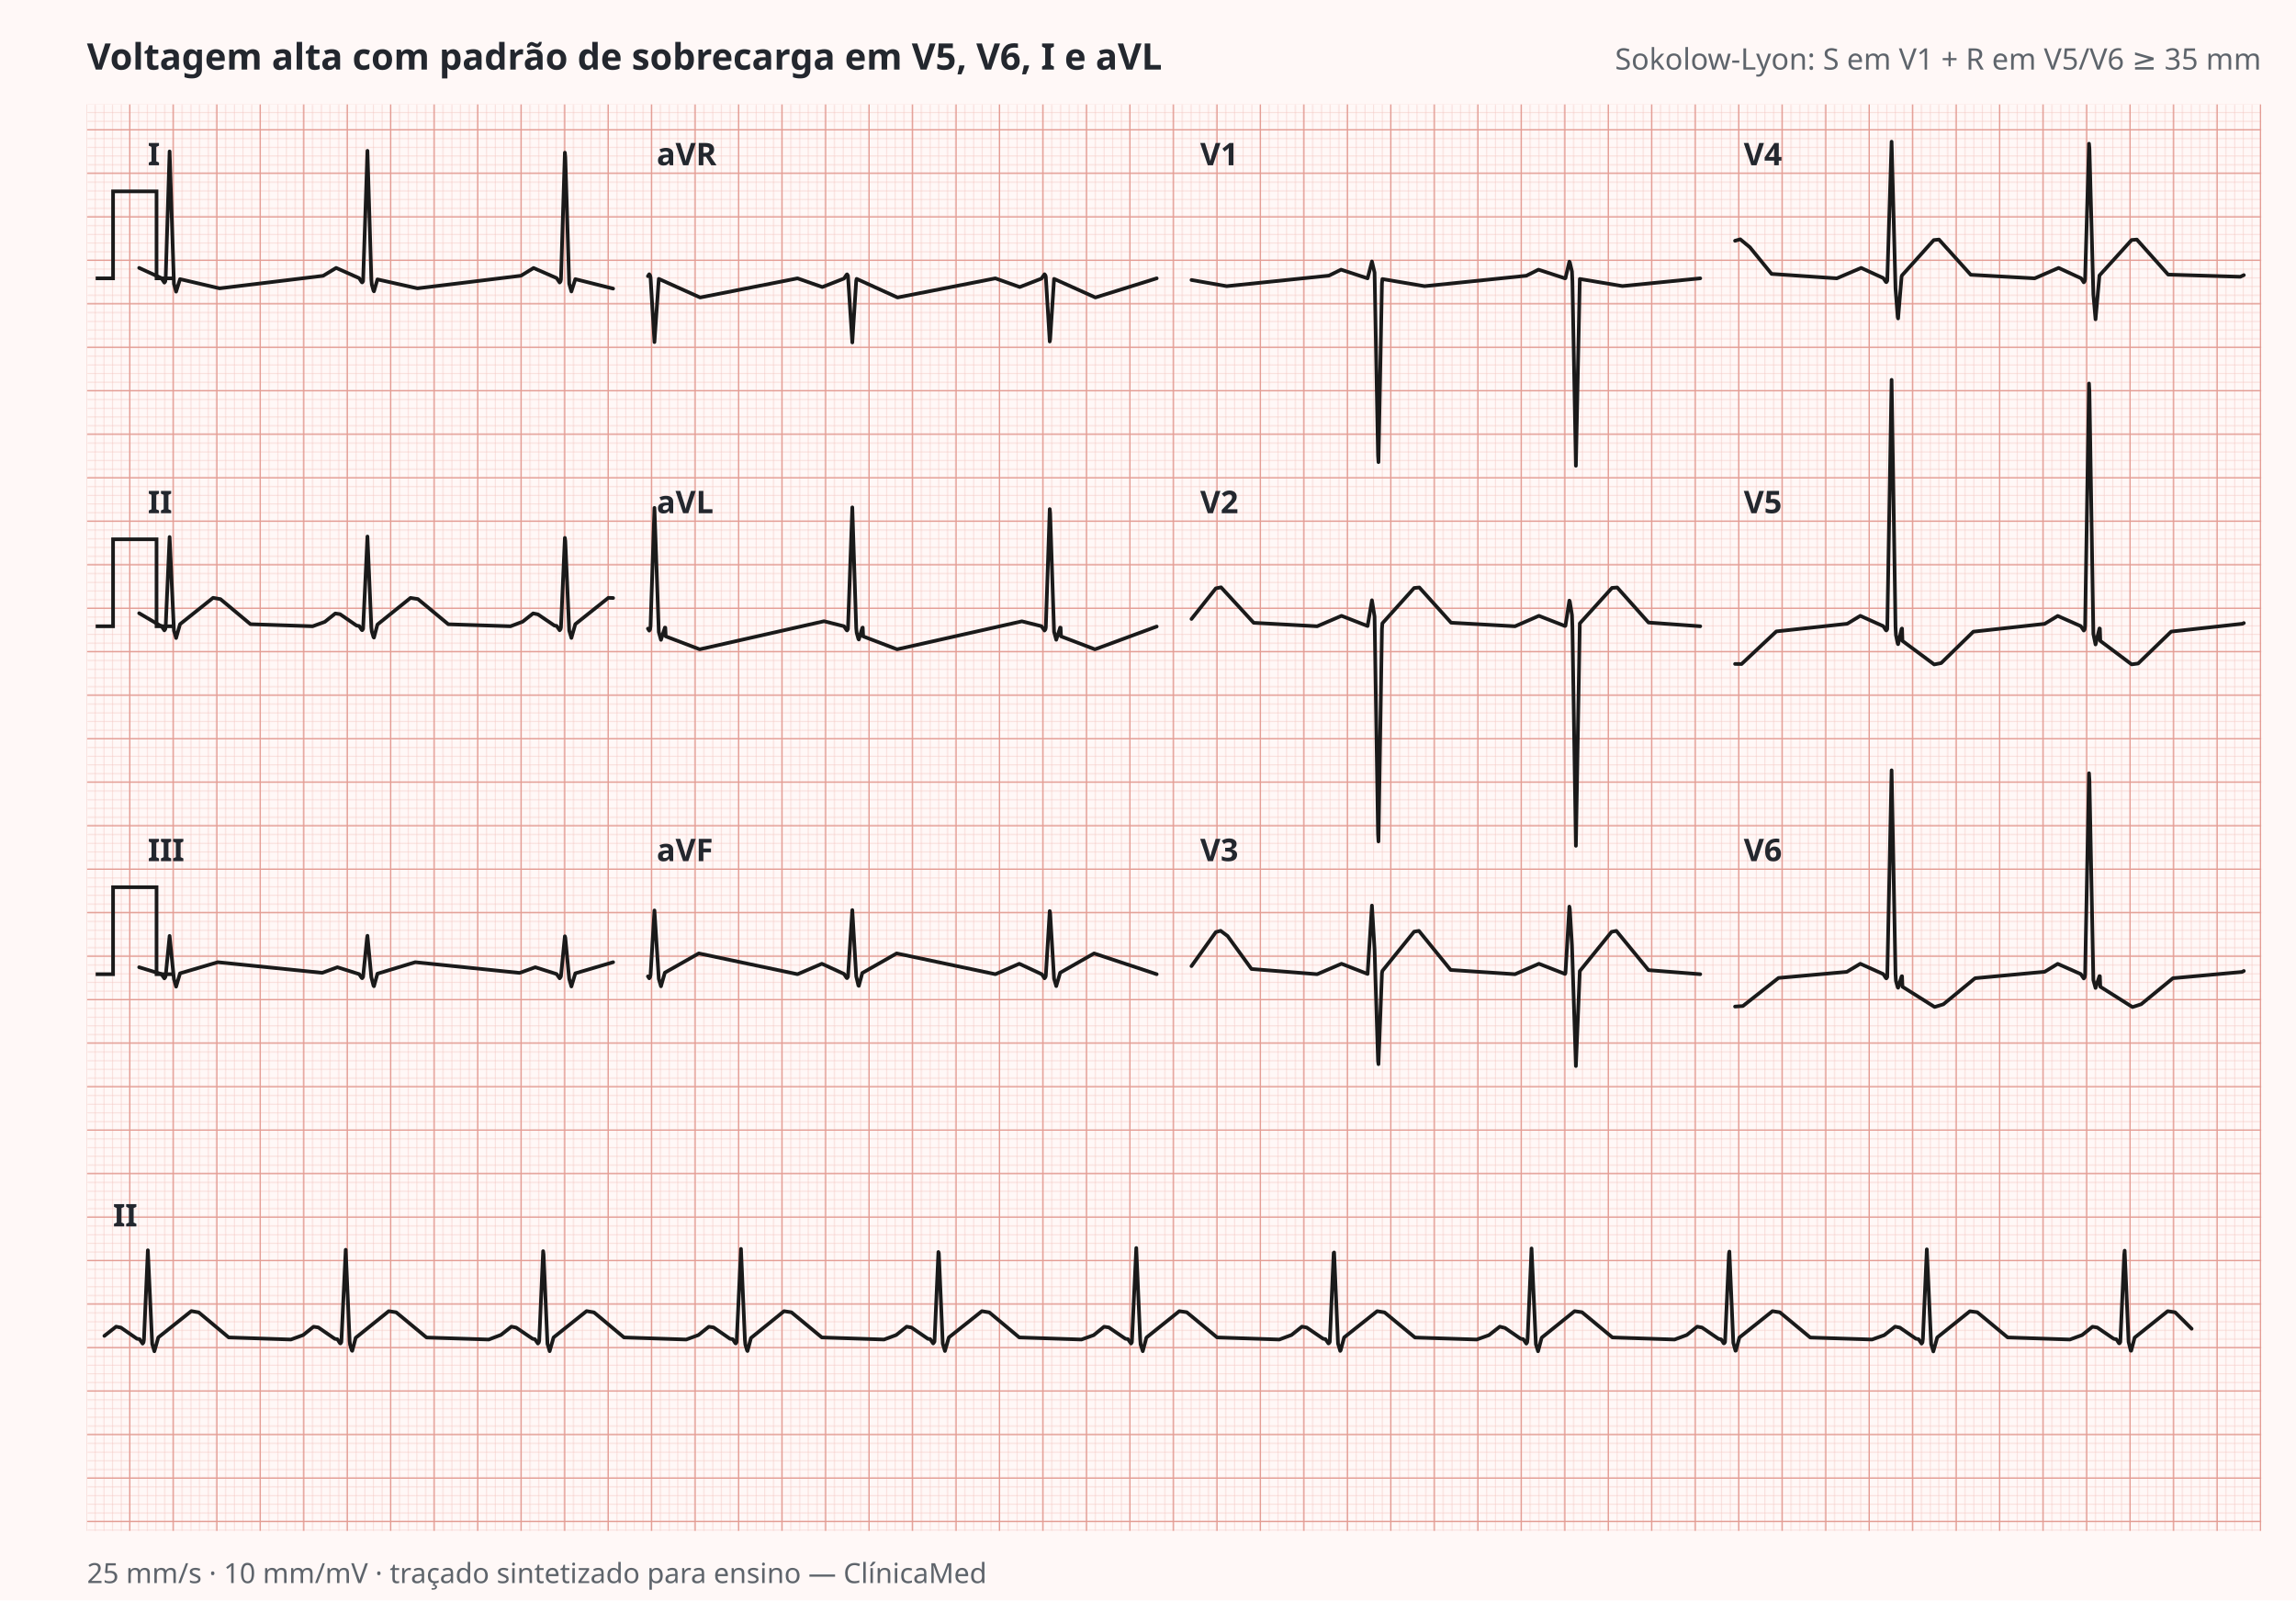
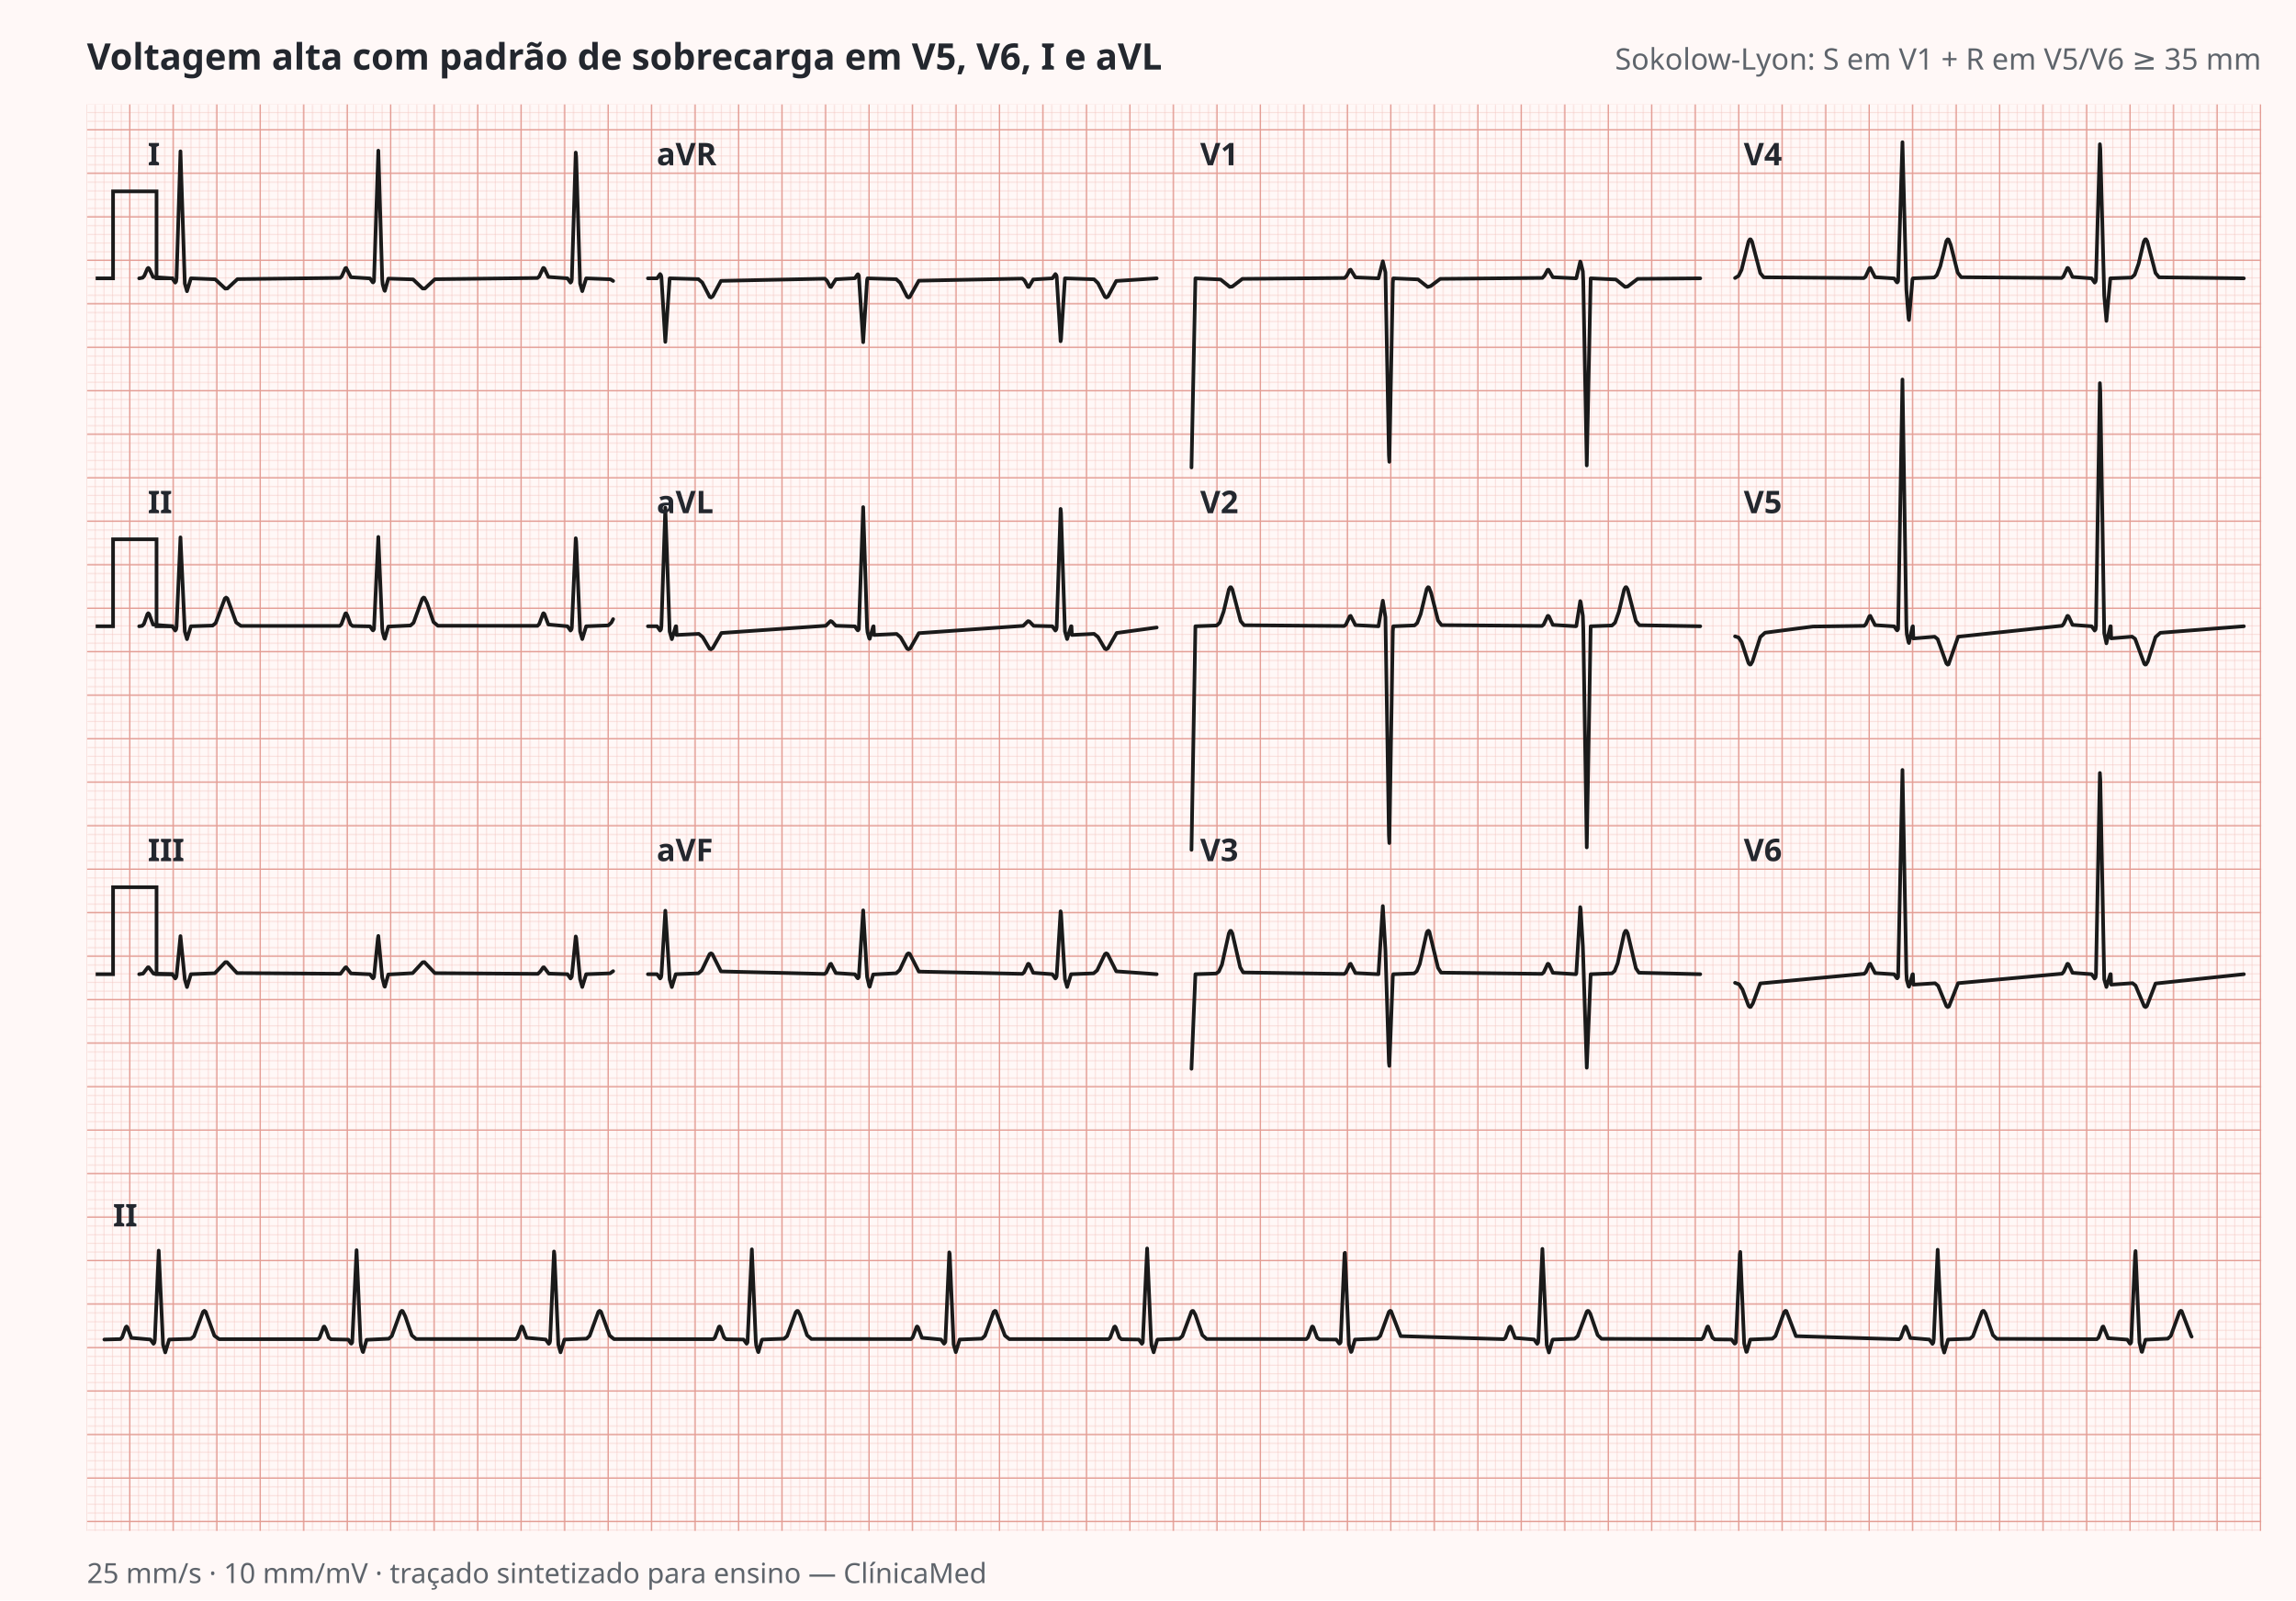
<svg xmlns="http://www.w3.org/2000/svg" viewBox="0 0 264 184" role="img" aria-label="Voltagem alta com padrão de sobrecarga em V5, V6, I e aVL">
  <defs>
    <pattern id="p1" width="1" height="1" patternUnits="userSpaceOnUse">
      <path d="M1 0V1M0 1H1" fill="none" stroke="#F3C9C3" stroke-width=".12" />
    </pattern>
    <pattern id="p5" width="5" height="5" patternUnits="userSpaceOnUse">
      <rect width="5" height="5" fill="url(#p1)" />
      <path d="M5 0V5M0 5H5" fill="none" stroke="#E39C93" stroke-width=".3" />
    </pattern>
  </defs>
  <rect width="264" height="184" fill="#FFF8F7" />
  <rect x="10.0" y="12.0" width="250.0" height="164.0" fill="url(#p5)" />
  <text x="10.0" y="8" font-family="Figtree,system-ui,sans-serif" font-size="4.2" font-weight="600" fill="#23272E">Voltagem alta com padrão de sobrecarga em V5, V6, I e aVL</text>
  <text x="260" y="8" text-anchor="end" font-family="Figtree,system-ui,sans-serif" font-size="3.4" fill="#5E646B">Sokolow-Lyon: S em V1 + R em V5/V6 ≥ 35 mm</text>
-   <path d="M16.00 30.80L18.55 31.97L18.90 32.49L19.00 32.36L19.05 31.97L19.50 17.41L20.00 32.64L20.25 33.53L20.70 32.09L25.25 33.15L37.15 31.71L38.65 30.80L41.30 31.98L41.60 32.45L41.65 32.47L41.75 32.33L42.25 17.34L42.70 32.15L42.75 32.72L42.95 33.43L43.00 33.49L43.40 32.12L48.00 33.15L59.90 31.70L61.35 30.81L64.00 31.97L64.35 32.48L64.45 32.36L64.50 32.12L64.95 17.55L65.00 18.06L65.45 32.62L65.70 33.51L66.15 32.09L70.50 33.18" fill="none" stroke="#1A1A1A" stroke-width="0.42" stroke-linejoin="round" stroke-linecap="round" />
+   <path d="M16.00 32.00L16.40 31.93L16.60 31.70L16.95 30.88L17.05 30.80L17.15 30.88L17.60 31.85L19.80 32.00L20.15 32.49L20.25 32.36L20.30 31.97L20.75 17.40L21.25 32.61L21.50 33.48L21.95 32.00L24.75 32.11L25.90 33.18L26.15 33.16L27.30 32.09L39.10 31.95L39.30 31.75L39.70 30.85L39.80 30.80L40.35 31.87L42.55 32.01L42.85 32.45L42.90 32.47L43.00 32.33L43.50 17.32L43.95 32.12L44.00 32.69L44.20 33.39L44.25 33.44L44.65 32.03L47.50 32.12L48.60 33.17L48.85 33.17L50.00 32.10L61.80 31.96L62.00 31.79L62.45 30.82L62.50 30.80L62.60 30.87L63.05 31.84L65.25 32.00L65.60 32.49L65.70 32.37L65.75 32.12L66.20 17.54L66.25 18.05L66.70 32.59L66.95 33.47L67.40 32.00L70.20 32.11L70.50 32.30" fill="none" stroke="#1A1A1A" stroke-width="0.42" stroke-linejoin="round" stroke-linecap="round" />
  <path d="M11.0 32.0h2v-10h5v10h2" fill="none" stroke="#1A1A1A" stroke-width=".42" />
  <text x="17.0" y="19.0" font-family="Figtree,system-ui,sans-serif" font-size="3.6" font-weight="600" fill="#23272E">I</text>
-   <path d="M16.00 70.50L18.45 71.94L18.55 71.96L18.90 72.47L19.00 72.33L19.05 72.04L19.50 61.74L20.00 72.51L20.25 73.35L20.70 71.76L24.50 68.73L25.35 68.88L28.80 71.76L35.95 72.00L37.35 71.49L38.55 70.53L39.10 70.61L41.00 71.92L41.30 71.97L41.60 72.43L41.65 72.45L41.75 72.30L42.25 61.68L42.70 72.15L42.75 72.59L42.95 73.26L43.00 73.30L43.40 71.80L47.20 68.74L48.05 68.87L51.55 71.77L58.70 72.00L60.10 71.47L61.30 70.52L61.85 70.63L63.75 71.92L64.00 71.96L64.35 72.46L64.45 72.34L64.50 72.14L64.95 61.84L65.00 62.19L65.45 72.50L65.70 73.34L66.15 71.76L69.95 68.73L70.50 68.75" fill="none" stroke="#1A1A1A" stroke-width="0.42" stroke-linejoin="round" stroke-linecap="round" />
+   <path d="M16.00 72.00L16.35 71.95L16.55 71.73L16.95 70.60L17.05 70.50L17.15 70.60L17.60 71.81L19.80 72.00L20.15 72.49L20.25 72.36L20.30 72.06L20.75 61.78L21.25 72.61L21.50 73.48L21.95 72.00L24.45 71.92L24.80 71.63L25.85 68.81L26.00 68.70L26.15 68.81L27.15 71.56L27.70 71.96L39.05 71.96L39.25 71.77L39.70 70.56L39.75 70.51L39.80 70.51L39.95 70.78L40.30 71.77L40.55 71.97L42.55 72.01L42.85 72.45L42.90 72.47L43.00 72.33L43.50 61.73L43.95 72.24L44.00 72.69L44.20 73.39L44.25 73.44L44.65 72.03L47.20 71.91L47.55 71.60L48.55 68.85L48.70 68.70L48.80 68.73L49.10 69.33L49.85 71.52L50.35 71.94L61.80 71.95L62.00 71.74L62.45 70.53L62.50 70.50L62.60 70.59L63.05 71.80L65.25 72.00L65.60 72.49L65.70 72.37L65.75 72.17L66.20 61.88L66.25 62.23L66.70 72.59L66.95 73.47L67.40 72.00L69.95 71.90L70.30 71.57L70.50 71.18" fill="none" stroke="#1A1A1A" stroke-width="0.42" stroke-linejoin="round" stroke-linecap="round" />
  <path d="M11.0 72.0h2v-10h5v10h2" fill="none" stroke="#1A1A1A" stroke-width=".42" />
  <text x="17.0" y="59.0" font-family="Figtree,system-ui,sans-serif" font-size="3.6" font-weight="600" fill="#23272E">II</text>
-   <path d="M16.00 111.20L18.55 111.98L18.90 112.48L19.00 112.35L19.05 112.18L19.50 107.60L20.00 112.57L20.25 113.43L20.70 111.90L25.05 110.62L37.05 111.84L38.80 111.20L41.30 111.99L41.60 112.44L41.65 112.46L41.75 112.31L42.20 107.86L42.25 107.58L42.70 112.36L42.95 113.33L43.00 113.38L43.40 111.94L47.75 110.62L59.75 111.85L61.55 111.20L64.00 111.98L64.35 112.47L64.45 112.35L64.50 112.23L64.95 107.64L65.00 107.79L65.45 112.55L65.70 113.41L66.15 111.90L70.50 110.62" fill="none" stroke="#1A1A1A" stroke-width="0.42" stroke-linejoin="round" stroke-linecap="round" />
+   <path d="M16.00 112.00L16.45 111.93L17.00 111.21L17.10 111.21L17.65 111.93L19.80 112.00L20.15 112.49L20.25 112.36L20.30 112.19L20.75 107.62L21.25 112.61L21.50 113.48L21.95 112.00L24.70 111.89L25.90 110.62L26.10 110.62L27.25 111.87L39.15 111.95L39.70 111.23L39.80 111.20L40.35 111.91L42.55 112.01L42.85 112.45L42.90 112.47L43.00 112.33L43.45 107.88L43.50 107.60L43.95 112.39L44.20 113.39L44.25 113.44L44.65 112.03L47.45 111.88L48.60 110.63L48.80 110.61L50.00 111.88L61.85 111.96L62.15 111.66L62.45 111.22L62.55 111.21L63.10 111.93L65.25 112.00L65.60 112.49L65.70 112.37L65.75 112.24L66.20 107.66L66.25 107.81L66.70 112.59L66.95 113.47L67.40 112.00L70.15 111.90L70.50 111.65" fill="none" stroke="#1A1A1A" stroke-width="0.42" stroke-linejoin="round" stroke-linecap="round" />
  <path d="M11.0 112.0h2v-10h5v10h2" fill="none" stroke="#1A1A1A" stroke-width=".42" />
  <text x="17.0" y="99.0" font-family="Figtree,system-ui,sans-serif" font-size="3.6" font-weight="600" fill="#23272E">III</text>
-   <path d="M74.50 31.75L74.65 31.53L74.75 31.66L74.80 31.89L75.25 39.33L75.75 32.06L80.50 34.20L91.70 32.00L94.55 33.00L97.05 32.02L97.35 31.57L97.40 31.54L97.50 31.69L98.00 39.37L98.45 32.25L98.50 32.06L103.20 34.20L114.45 32.00L117.25 33.00L119.75 32.03L120.10 31.53L120.20 31.65L120.25 31.81L120.70 39.26L120.75 39.01L121.20 32.06L125.95 34.20L133.00 32.00" fill="none" stroke="#1A1A1A" stroke-width="0.42" stroke-linejoin="round" stroke-linecap="round" />
+   <path d="M74.50 32.00L75.55 32.00L75.90 31.51L76.00 31.64L76.05 31.87L76.50 39.30L77.00 32.00L80.30 32.09L80.75 32.48L81.60 34.13L81.75 34.20L81.95 34.07L82.90 32.29L94.85 32.04L95.10 32.29L95.45 32.96L95.55 33.00L96.10 32.11L98.30 31.99L98.60 31.55L98.65 31.53L98.75 31.67L99.25 39.34L99.70 32.19L99.75 32.00L103.05 32.10L103.50 32.51L104.30 34.10L104.45 34.20L104.60 34.15L105.65 32.27L117.55 32.03L117.80 32.24L118.20 32.98L118.30 32.99L118.80 32.13L121.00 32.00L121.35 31.51L121.45 31.63L121.50 31.79L121.95 39.23L122.00 38.98L122.45 32.00L125.80 32.11L126.25 32.55L127.05 34.12L127.20 34.20L127.40 34.08L128.35 32.30L133.00 32.00" fill="none" stroke="#1A1A1A" stroke-width="0.42" stroke-linejoin="round" stroke-linecap="round" />
  <text x="75.5" y="19.0" font-family="Figtree,system-ui,sans-serif" font-size="3.6" font-weight="600" fill="#23272E">aVR</text>
-   <path d="M74.50 72.27L74.65 72.50L74.75 72.37L74.80 72.00L75.25 58.39L75.75 72.66L76.00 73.56L76.45 72.15L76.50 72.16L76.55 73.16L80.45 74.65L94.75 71.42L97.05 72.00L97.35 72.45L97.40 72.48L97.50 72.33L98.00 58.33L98.45 72.20L98.50 72.74L98.70 73.46L98.75 73.52L99.15 72.18L99.20 72.15L99.25 73.16L103.15 74.65L117.50 71.43L119.75 71.99L120.10 72.49L120.20 72.37L120.25 72.14L120.70 58.53L120.75 59.00L121.20 72.64L121.45 73.55L121.90 72.15L121.95 72.16L122.00 73.16L125.90 74.65L133.00 72.03" fill="none" stroke="#1A1A1A" stroke-width="0.42" stroke-linejoin="round" stroke-linecap="round" />
+   <path d="M74.50 72.00L75.55 72.00L75.90 72.49L76.00 72.36L76.05 71.99L76.50 58.37L77.00 72.61L77.25 73.48L77.70 72.00L77.75 72.00L77.80 73.00L80.35 72.87L80.80 73.24L81.60 74.60L81.75 74.65L81.95 74.51L82.95 72.77L94.95 71.94L95.50 71.40L95.65 71.46L96.10 71.94L98.30 72.01L98.60 72.45L98.65 72.47L98.75 72.33L99.25 58.30L99.70 72.15L99.75 72.69L99.95 73.39L100.00 73.44L100.40 72.03L100.45 72.00L100.50 73.00L103.10 72.88L103.55 73.27L104.30 74.57L104.45 74.65L104.65 74.55L105.65 72.79L117.65 71.95L118.20 71.41L118.35 71.44L118.85 71.95L121.00 72.00L121.35 72.49L121.45 72.37L121.50 72.13L121.95 58.51L122.00 58.98L122.45 72.59L122.70 73.47L123.15 72.00L123.20 72.00L123.25 73.00L125.80 72.87L126.25 73.23L127.05 74.59L127.20 74.65L127.40 74.52L128.40 72.77L133.00 72.14" fill="none" stroke="#1A1A1A" stroke-width="0.42" stroke-linejoin="round" stroke-linecap="round" />
  <text x="75.5" y="59.0" font-family="Figtree,system-ui,sans-serif" font-size="3.6" font-weight="600" fill="#23272E">aVL</text>
-   <path d="M74.50 112.25L74.65 112.47L74.75 112.34L74.80 112.11L75.25 104.67L75.75 112.54L76.00 113.39L76.45 111.82L80.35 109.61L91.70 112.00L94.50 110.80L97.05 111.97L97.35 112.43L97.40 112.45L97.50 112.31L98.00 104.63L98.45 112.25L98.70 113.30L98.75 113.34L99.15 111.86L103.10 109.61L114.45 112.00L117.20 110.80L119.80 112.01L120.10 112.47L120.20 112.35L120.25 112.19L120.70 104.74L120.75 104.99L121.20 112.52L121.45 113.37L121.90 111.83L125.80 109.61L133.00 112.00" fill="none" stroke="#1A1A1A" stroke-width="0.42" stroke-linejoin="round" stroke-linecap="round" />
+   <path d="M74.50 112.00L75.55 112.00L75.90 112.49L76.00 112.36L76.05 112.13L76.50 104.70L77.00 112.61L77.25 113.48L77.70 112.00L80.30 111.90L80.70 111.55L81.60 109.68L81.75 109.60L81.90 109.68L82.90 111.68L94.80 111.97L95.00 111.82L95.45 110.85L95.55 110.80L96.10 111.87L98.30 112.01L98.60 112.45L98.65 112.47L98.75 112.33L99.25 104.66L99.70 112.31L99.95 113.39L100.00 113.44L100.40 112.03L103.05 111.89L103.45 111.52L104.30 109.71L104.45 109.60L104.60 109.65L105.65 111.70L117.55 111.96L117.75 111.79L118.20 110.82L118.25 110.80L118.35 110.87L118.80 111.84L121.00 112.00L121.35 112.49L121.45 112.37L121.50 112.21L121.95 104.77L122.00 105.02L122.45 112.59L122.70 113.47L123.15 112.00L125.75 111.90L126.15 111.56L127.05 109.69L127.20 109.60L127.35 109.68L128.35 111.67L133.00 112.00" fill="none" stroke="#1A1A1A" stroke-width="0.42" stroke-linejoin="round" stroke-linecap="round" />
  <text x="75.5" y="99.0" font-family="Figtree,system-ui,sans-serif" font-size="3.6" font-weight="600" fill="#23272E">aVF</text>
-   <path d="M137.00 32.19L141.05 32.90L152.80 31.69L154.20 31.00L157.25 32.00L157.75 30.06L158.05 31.33L158.45 52.38L158.50 53.13L158.90 32.57L158.95 32.08L163.80 32.90L175.50 31.70L176.90 31.00L179.95 32.00L180.00 31.98L180.45 30.08L180.50 30.15L180.75 31.22L180.80 32.35L181.20 53.55L181.65 32.07L186.55 32.89L195.50 32.00" fill="none" stroke="#1A1A1A" stroke-width="0.42" stroke-linejoin="round" stroke-linecap="round" />
+   <path d="M137.00 53.74L137.45 32.00L140.35 32.13L141.40 32.98L141.70 32.94L142.85 32.06L154.60 31.96L154.85 31.71L155.20 31.04L155.30 31.00L155.85 31.89L158.50 32.00L159.00 30.04L159.30 31.31L159.70 52.34L159.75 53.09L160.15 32.50L160.20 32.00L163.05 32.12L164.15 32.99L164.50 32.89L165.60 32.06L177.35 31.95L177.60 31.67L177.95 31.02L178.05 31.01L178.55 31.87L181.20 32.00L181.25 31.98L181.70 30.07L181.75 30.14L182.00 31.20L182.05 32.33L182.45 53.51L182.90 32.00L185.80 32.13L186.85 32.98L187.15 32.94L188.30 32.06L195.50 32.00" fill="none" stroke="#1A1A1A" stroke-width="0.42" stroke-linejoin="round" stroke-linecap="round" />
  <text x="138.0" y="19.0" font-family="Figtree,system-ui,sans-serif" font-size="3.6" font-weight="600" fill="#23272E">V1</text>
-   <path d="M137.00 71.16L139.80 67.64L140.40 67.52L144.15 71.60L151.45 72.00L154.25 70.80L157.25 71.97L157.75 69.01L158.05 70.88L158.45 95.87L158.50 96.74L158.90 72.28L158.95 71.66L162.60 67.60L163.20 67.54L166.85 71.59L174.20 72.00L176.95 70.80L179.95 71.97L180.00 71.93L180.45 69.05L180.50 69.15L180.75 70.71L180.80 72.11L181.20 97.24L181.65 71.67L185.35 67.59L185.95 67.54L189.55 71.57L195.50 72.00" fill="none" stroke="#1A1A1A" stroke-width="0.42" stroke-linejoin="round" stroke-linecap="round" />
+   <path d="M137.00 97.70L137.45 72.00L139.90 71.91L140.25 71.58L140.70 70.30L141.30 67.77L141.45 67.52L141.55 67.52L141.70 67.77L142.65 71.40L143.05 71.88L154.55 71.97L154.75 71.82L155.20 70.85L155.30 70.80L155.85 71.87L158.50 72.00L159.00 69.06L159.30 70.97L159.70 96.04L159.75 96.92L160.15 72.59L160.20 72.00L162.65 71.90L162.95 71.63L163.35 70.61L164.05 67.71L164.20 67.51L164.30 67.54L164.55 68.16L165.35 71.34L165.75 71.87L177.30 71.96L177.50 71.79L177.95 70.82L178.00 70.80L178.10 70.87L178.55 71.84L181.20 72.00L181.25 71.97L181.70 69.11L181.75 69.21L182.00 70.80L182.05 72.21L182.45 97.42L182.90 72.00L185.35 71.91L185.70 71.59L186.15 70.32L186.75 67.78L186.90 67.52L187.00 67.51L187.15 67.75L188.10 71.39L188.50 71.88L195.50 72.00" fill="none" stroke="#1A1A1A" stroke-width="0.42" stroke-linejoin="round" stroke-linecap="round" />
  <text x="138.0" y="59.0" font-family="Figtree,system-ui,sans-serif" font-size="3.6" font-weight="600" fill="#23272E">V2</text>
-   <path d="M137.00 111.07L139.80 107.16L140.35 107.01L141.15 107.61L143.90 111.40L151.45 112.00L154.25 110.80L157.25 111.97L157.75 104.11L158.05 109.15L158.45 121.98L158.50 122.34L158.90 111.90L158.95 111.62L162.60 107.11L163.15 107.02L166.80 111.51L174.20 112.00L176.95 110.80L179.95 111.97L180.00 111.87L180.45 104.23L180.50 104.49L180.75 108.69L181.20 122.56L181.65 111.64L185.30 107.13L185.85 107.02L189.55 111.53L195.50 112.00" fill="none" stroke="#1A1A1A" stroke-width="0.42" stroke-linejoin="round" stroke-linecap="round" />
+   <path d="M137.00 122.87L137.45 112.00L139.85 111.92L140.15 111.69L140.50 110.91L141.30 107.30L141.45 107.02L141.55 107.02L141.70 107.30L142.60 111.21L142.95 111.80L154.55 111.97L154.75 111.82L155.20 110.85L155.30 110.80L155.85 111.87L158.50 112.00L159.00 104.17L159.30 109.25L159.70 122.17L159.75 122.54L160.15 112.25L160.20 112.00L162.60 111.91L162.90 111.66L163.25 110.83L164.05 107.23L164.15 107.05L164.25 107.00L164.35 107.11L165.35 111.27L165.70 111.82L177.30 111.96L177.50 111.79L177.95 110.82L178.00 110.80L178.10 110.87L178.55 111.84L181.20 112.00L181.25 111.91L181.70 104.29L181.75 104.56L182.00 108.79L182.45 122.75L182.90 112.00L185.35 111.90L185.65 111.63L186.00 110.75L186.75 107.31L186.90 107.02L187.00 107.02L187.15 107.28L188.10 111.32L188.45 111.83L195.50 112.00" fill="none" stroke="#1A1A1A" stroke-width="0.42" stroke-linejoin="round" stroke-linecap="round" />
  <text x="138.0" y="99.0" font-family="Figtree,system-ui,sans-serif" font-size="3.6" font-weight="600" fill="#23272E">V3</text>
-   <path d="M199.50 27.68L200.10 27.51L201.20 28.42L203.70 31.49L211.20 32.00L214.00 30.80L216.55 31.97L216.85 32.42L216.90 32.44L217.00 32.29L217.50 16.29L217.95 33.16L218.20 36.45L218.25 36.61L218.65 31.80L218.70 31.66L222.35 27.60L222.95 27.54L226.60 31.59L233.95 32.00L236.70 30.80L239.30 32.00L239.60 32.46L239.70 32.34L239.75 32.08L240.20 16.52L240.25 17.06L240.70 33.84L240.95 36.71L241.40 31.67L245.10 27.59L245.70 27.54L249.30 31.57L257.60 31.82L258.00 31.63" fill="none" stroke="#1A1A1A" stroke-width="0.42" stroke-linejoin="round" stroke-linecap="round" />
+   <path d="M199.50 31.96L199.90 31.72L200.25 31.02L201.05 27.77L201.20 27.52L201.30 27.52L201.45 27.77L202.40 31.40L202.80 31.88L214.30 31.97L214.50 31.82L214.95 30.85L215.05 30.80L215.60 31.87L217.80 32.01L218.10 32.45L218.15 32.47L218.25 32.33L218.75 16.35L219.20 33.28L219.45 36.62L219.50 36.79L219.90 32.11L219.95 32.00L222.40 31.90L222.70 31.63L223.10 30.61L223.80 27.71L223.95 27.51L224.05 27.54L224.30 28.16L225.10 31.34L225.50 31.87L237.05 31.96L237.25 31.79L237.70 30.82L237.75 30.80L237.85 30.87L238.30 31.84L240.50 32.00L240.85 32.49L240.95 32.37L241.00 32.11L241.45 16.58L241.50 17.12L241.95 33.96L242.20 36.89L242.65 32.00L245.10 31.91L245.45 31.59L245.90 30.32L246.50 27.78L246.65 27.52L246.75 27.51L246.90 27.75L247.85 31.39L248.25 31.88L258.00 32.00" fill="none" stroke="#1A1A1A" stroke-width="0.42" stroke-linejoin="round" stroke-linecap="round" />
  <text x="200.5" y="19.0" font-family="Figtree,system-ui,sans-serif" font-size="3.6" font-weight="600" fill="#23272E">V4</text>
-   <path d="M199.50 76.33L200.25 76.34L204.25 72.59L212.40 71.71L213.90 70.80L216.55 71.99L216.85 72.46L216.90 72.48L217.00 72.34L217.50 43.67L217.95 72.02L218.00 73.01L218.20 73.98L218.25 74.06L218.65 72.29L218.70 72.26L218.75 73.68L222.40 76.39L223.20 76.23L226.90 72.62L235.10 71.72L236.60 70.81L239.25 71.98L239.60 72.49L239.70 72.38L239.75 71.97L240.20 44.09L240.25 45.07L240.70 72.88L240.95 74.09L241.40 72.25L241.45 72.27L241.50 73.68L245.10 76.38L245.85 76.28L249.65 72.61L257.85 71.71L258.00 71.63" fill="none" stroke="#1A1A1A" stroke-width="0.42" stroke-linejoin="round" stroke-linecap="round" />
+   <path d="M199.50 73.16L199.90 73.29L200.25 73.80L201.05 76.23L201.20 76.40L201.30 76.39L201.50 76.06L202.40 73.24L202.95 72.74L208.45 72.03L214.35 71.95L214.55 71.75L214.95 70.85L215.05 70.80L215.60 71.87L217.80 72.01L218.10 72.45L218.15 72.47L218.25 72.33L218.75 43.63L219.20 71.93L219.25 72.91L219.45 73.85L219.50 73.92L219.90 72.05L219.95 72.00L220.00 73.40L222.45 73.20L222.80 73.48L223.80 76.27L223.95 76.41L224.05 76.37L225.15 73.20L237.10 71.94L237.30 71.71L237.70 70.82L237.75 70.80L237.85 70.87L238.30 71.84L240.50 72.00L240.85 72.49L240.95 72.37L241.00 71.96L241.45 44.05L241.50 45.02L241.95 72.79L242.20 73.96L242.65 72.00L242.70 72.00L242.75 73.39L245.15 73.19L245.50 73.44L246.55 76.30L246.65 76.40L246.75 76.39L246.95 76.07L247.85 73.24L248.40 72.75L258.00 72.00" fill="none" stroke="#1A1A1A" stroke-width="0.42" stroke-linejoin="round" stroke-linecap="round" />
  <text x="200.5" y="59.0" font-family="Figtree,system-ui,sans-serif" font-size="3.6" font-weight="600" fill="#23272E">V5</text>
-   <path d="M199.50 115.72L200.40 115.66L204.50 112.43L212.35 111.73L213.90 110.80L216.55 111.99L216.85 112.45L216.90 112.48L217.00 112.34L217.50 88.56L217.95 111.96L218.00 112.77L218.20 113.50L218.25 113.56L218.65 112.25L218.70 112.23L218.75 113.44L222.45 115.77L223.45 115.46L227.10 112.46L235.10 111.72L236.60 110.81L239.25 111.98L239.60 112.49L239.70 112.37L239.75 112.03L240.20 88.90L240.25 89.71L240.70 112.67L240.95 113.58L241.40 112.22L241.45 112.23L241.50 113.44L245.20 115.78L246.20 115.45L249.85 112.46L257.80 111.74L258.00 111.63" fill="none" stroke="#1A1A1A" stroke-width="0.42" stroke-linejoin="round" stroke-linecap="round" />
+   <path d="M199.50 112.99L199.95 113.15L200.35 113.75L201.05 115.62L201.20 115.77L201.30 115.76L201.55 115.36L202.40 113.06L214.35 111.95L214.55 111.75L214.95 110.85L215.05 110.80L215.60 111.87L217.80 112.01L218.10 112.45L218.15 112.47L218.25 112.33L218.75 88.52L219.20 111.89L219.25 112.69L219.45 113.39L219.50 113.44L219.90 112.03L219.95 112.00L220.00 113.20L222.50 113.04L222.85 113.33L223.80 115.66L223.95 115.78L224.10 115.70L225.15 113.03L237.10 111.94L237.30 111.71L237.70 110.82L237.75 110.80L237.85 110.87L238.30 111.84L240.50 112.00L240.85 112.49L240.95 112.37L241.00 112.01L241.45 88.87L241.50 89.67L241.95 112.59L242.20 113.47L242.65 112.00L242.70 112.00L242.75 113.20L245.20 113.03L245.55 113.30L246.55 115.69L246.70 115.78L246.85 115.67L247.85 113.07L258.00 112.00" fill="none" stroke="#1A1A1A" stroke-width="0.42" stroke-linejoin="round" stroke-linecap="round" />
  <text x="200.5" y="99.0" font-family="Figtree,system-ui,sans-serif" font-size="3.6" font-weight="600" fill="#23272E">V6</text>
-   <path d="M12.00 153.58L13.35 152.52L13.90 152.63L15.75 153.91L16.05 153.96L16.40 154.47L16.50 154.33L16.55 154.04L17.00 143.74L17.50 154.51L17.75 155.35L18.20 153.76L22.00 150.73L22.85 150.88L26.30 153.76L33.45 154.00L34.85 153.49L36.05 152.53L36.60 152.61L38.50 153.92L38.80 153.97L39.10 154.43L39.15 154.45L39.25 154.30L39.75 143.68L40.20 154.15L40.25 154.59L40.45 155.26L40.50 155.30L40.90 153.80L44.70 150.74L45.55 150.87L49.05 153.77L56.20 154.00L57.60 153.47L58.80 152.52L59.35 152.63L61.25 153.92L61.50 153.96L61.85 154.46L61.95 154.34L62.00 154.14L62.45 143.84L62.50 144.19L62.95 154.50L63.20 155.34L63.65 153.76L67.45 150.73L68.30 150.88L71.75 153.76L78.90 154.00L80.30 153.49L81.50 152.53L82.05 152.61L83.95 153.92L84.25 153.96L84.55 154.42L84.60 154.45L84.70 154.31L85.20 143.58L85.65 154.03L85.70 154.58L85.90 155.25L85.95 155.32L86.35 153.82L90.15 150.74L91.00 150.87L94.50 153.76L101.65 154.00L103.05 153.48L104.25 152.52L104.80 152.62L106.70 153.92L106.95 153.95L107.30 154.45L107.45 154.25L107.90 143.94L107.95 144.09L108.40 154.48L108.65 155.32L109.10 153.76L112.90 150.74L113.75 150.88L117.20 153.76L124.35 154.00L125.75 153.50L126.95 152.53L127.50 152.61L129.40 153.91L129.70 153.96L130.05 154.46L130.15 154.31L130.65 143.48L131.10 153.92L131.15 154.56L131.40 155.34L131.80 153.84L131.85 153.75L135.60 150.74L136.45 150.86L139.95 153.76L147.10 154.00L148.50 153.48L149.70 152.52L150.25 152.62L152.15 153.92L152.40 153.95L152.75 154.45L152.80 154.43L152.90 154.28L153.35 144.04L153.40 143.99L153.85 154.47L154.10 155.31L154.15 155.25L154.55 153.76L158.35 150.74L159.20 150.88L162.70 153.77L169.80 154.00L171.20 153.50L172.45 152.52L173.05 152.67L174.85 153.91L175.15 153.96L175.50 154.47L175.60 154.32L175.65 153.82L176.10 143.53L176.60 154.55L176.85 155.35L177.25 153.85L177.30 153.76L181.05 150.74L181.90 150.86L185.40 153.76L192.55 154.00L193.95 153.48L195.15 152.52L195.70 152.62L197.60 153.92L197.90 153.98L198.20 154.44L198.25 154.43L198.35 154.29L198.80 144.14L198.85 143.89L199.30 154.38L199.55 155.29L199.60 155.27L200.00 153.77L203.80 150.74L204.65 150.87L208.15 153.77L215.25 154.00L216.65 153.50L217.90 152.52L218.45 152.63L220.30 153.91L220.60 153.96L220.95 154.47L221.05 154.33L221.10 153.93L221.55 143.63L222.05 154.53L222.30 155.37L222.75 153.76L226.50 150.75L227.35 150.86L230.85 153.76L238.00 154.00L239.40 153.49L240.60 152.53L241.15 152.62L243.05 153.92L243.35 153.97L243.65 154.43L243.70 154.44L243.80 154.29L244.25 144.24L244.30 143.78L244.75 154.27L245.00 155.28L245.05 155.29L245.45 153.78L249.25 150.74L250.10 150.87L252.00 152.76" fill="none" stroke="#1A1A1A" stroke-width="0.42" stroke-linejoin="round" stroke-linecap="round" />
+   <path d="M12.00 154.00L13.85 153.95L14.05 153.73L14.45 152.60L14.55 152.50L14.65 152.60L15.10 153.81L17.30 154.00L17.65 154.49L17.75 154.36L17.80 154.06L18.25 143.78L18.75 154.61L19.00 155.48L19.45 154.00L21.95 153.92L22.30 153.63L23.35 150.81L23.50 150.70L23.65 150.81L24.65 153.56L25.20 153.96L36.55 153.96L36.75 153.77L37.20 152.56L37.25 152.51L37.30 152.51L37.45 152.78L37.80 153.77L38.05 153.97L40.05 154.01L40.35 154.45L40.40 154.47L40.50 154.33L41.00 143.73L41.45 154.24L41.50 154.69L41.70 155.39L41.75 155.44L42.15 154.03L44.70 153.91L45.05 153.60L46.05 150.85L46.20 150.70L46.30 150.73L46.60 151.33L47.35 153.52L47.85 153.94L59.30 153.95L59.50 153.74L59.95 152.53L60.00 152.50L60.10 152.59L60.55 153.80L62.75 154.00L63.10 154.49L63.20 154.37L63.25 154.17L63.70 143.88L63.75 144.23L64.20 154.59L64.45 155.47L64.90 154.00L67.45 153.90L67.80 153.57L68.80 150.82L68.95 150.70L69.10 150.80L70.10 153.55L70.60 153.95L82.00 153.96L82.20 153.78L82.65 152.57L82.70 152.51L82.75 152.50L82.85 152.64L83.25 153.76L83.50 153.97L85.50 154.00L85.85 154.48L85.95 154.33L86.45 143.63L86.90 154.12L86.95 154.67L87.15 155.37L87.20 155.45L87.60 154.05L87.65 154.00L90.15 153.91L90.50 153.61L91.50 150.86L91.65 150.71L91.75 150.72L92.00 151.17L92.80 153.51L93.30 153.94L104.75 153.95L104.95 153.74L105.40 152.54L105.45 152.50L105.55 152.58L106.00 153.80L108.20 154.00L108.55 154.48L108.70 154.28L109.15 143.98L109.20 144.13L109.65 154.57L109.90 155.45L110.35 154.00L112.90 153.90L113.25 153.57L114.25 150.82L114.40 150.70L114.50 150.74L115.55 153.55L116.05 153.95L127.45 153.96L127.65 153.79L128.10 152.57L128.20 152.50L128.30 152.63L128.70 153.75L128.95 153.97L130.95 154.00L131.30 154.49L131.40 154.34L131.90 143.53L132.35 154.00L132.40 154.65L132.65 155.47L133.05 154.07L133.10 154.00L135.60 153.91L135.95 153.61L137.00 150.79L137.10 150.71L137.20 150.72L137.45 151.16L138.25 153.50L138.75 153.94L150.20 153.95L150.40 153.75L150.85 152.54L150.90 152.50L151.00 152.57L151.45 153.79L151.75 153.99L153.65 154.00L154.00 154.47L154.05 154.45L154.15 154.31L154.60 144.08L154.65 144.03L155.10 154.56L155.35 155.43L155.40 155.39L155.80 154.00L158.35 153.90L158.70 153.58L159.70 150.83L159.85 150.70L159.95 150.74L161.05 153.61L172.90 153.96L173.10 153.80L173.55 152.58L173.65 152.50L173.75 152.62L174.20 153.82L176.40 154.00L176.75 154.49L176.85 154.35L176.90 153.85L177.35 143.58L177.85 154.64L178.10 155.49L178.50 154.08L178.55 154.00L181.05 153.91L181.40 153.62L182.45 150.80L182.55 150.71L182.65 150.72L182.85 151.02L183.70 153.49L184.15 153.92L195.65 153.96L195.85 153.76L196.30 152.55L196.35 152.50L196.40 152.51L196.90 153.78L197.15 153.98L199.10 154.00L199.45 154.47L199.50 154.46L199.60 154.31L200.05 144.18L200.10 143.93L200.55 154.47L200.80 155.42L200.85 155.41L201.25 154.00L203.80 153.90L204.15 153.59L205.15 150.84L205.30 150.70L205.40 150.73L206.50 153.61L218.35 153.97L218.55 153.80L219.00 152.59L219.10 152.50L219.20 152.61L219.65 153.82L221.85 154.00L222.20 154.50L222.30 154.35L222.35 153.96L222.80 143.68L223.30 154.62L223.55 155.50L224.00 154.00L226.50 153.91L226.85 153.63L227.90 150.80L228.00 150.71L228.10 150.71L228.30 151.01L229.15 153.49L229.60 153.92L241.10 153.96L241.30 153.77L241.75 152.55L241.80 152.51L241.85 152.51L242.40 153.85L244.60 154.01L244.90 154.46L244.95 154.47L245.05 154.32L245.50 144.28L245.55 143.83L246.00 154.35L246.25 155.40L246.30 155.42L246.70 154.02L249.25 153.90L249.60 153.59L250.60 150.85L250.75 150.70L250.85 150.73L251.95 153.60L252.00 153.67" fill="none" stroke="#1A1A1A" stroke-width="0.42" stroke-linejoin="round" stroke-linecap="round" />
  <text x="13" y="141" font-family="Figtree,system-ui,sans-serif" font-size="3.6" font-weight="600" fill="#23272E">II</text>
  <text x="10.0" y="182" font-family="Figtree,system-ui,sans-serif" font-size="3.2" fill="#5E646B">25 mm/s · 10 mm/mV · traçado sintetizado para ensino — ClínicaMed</text>
</svg>
